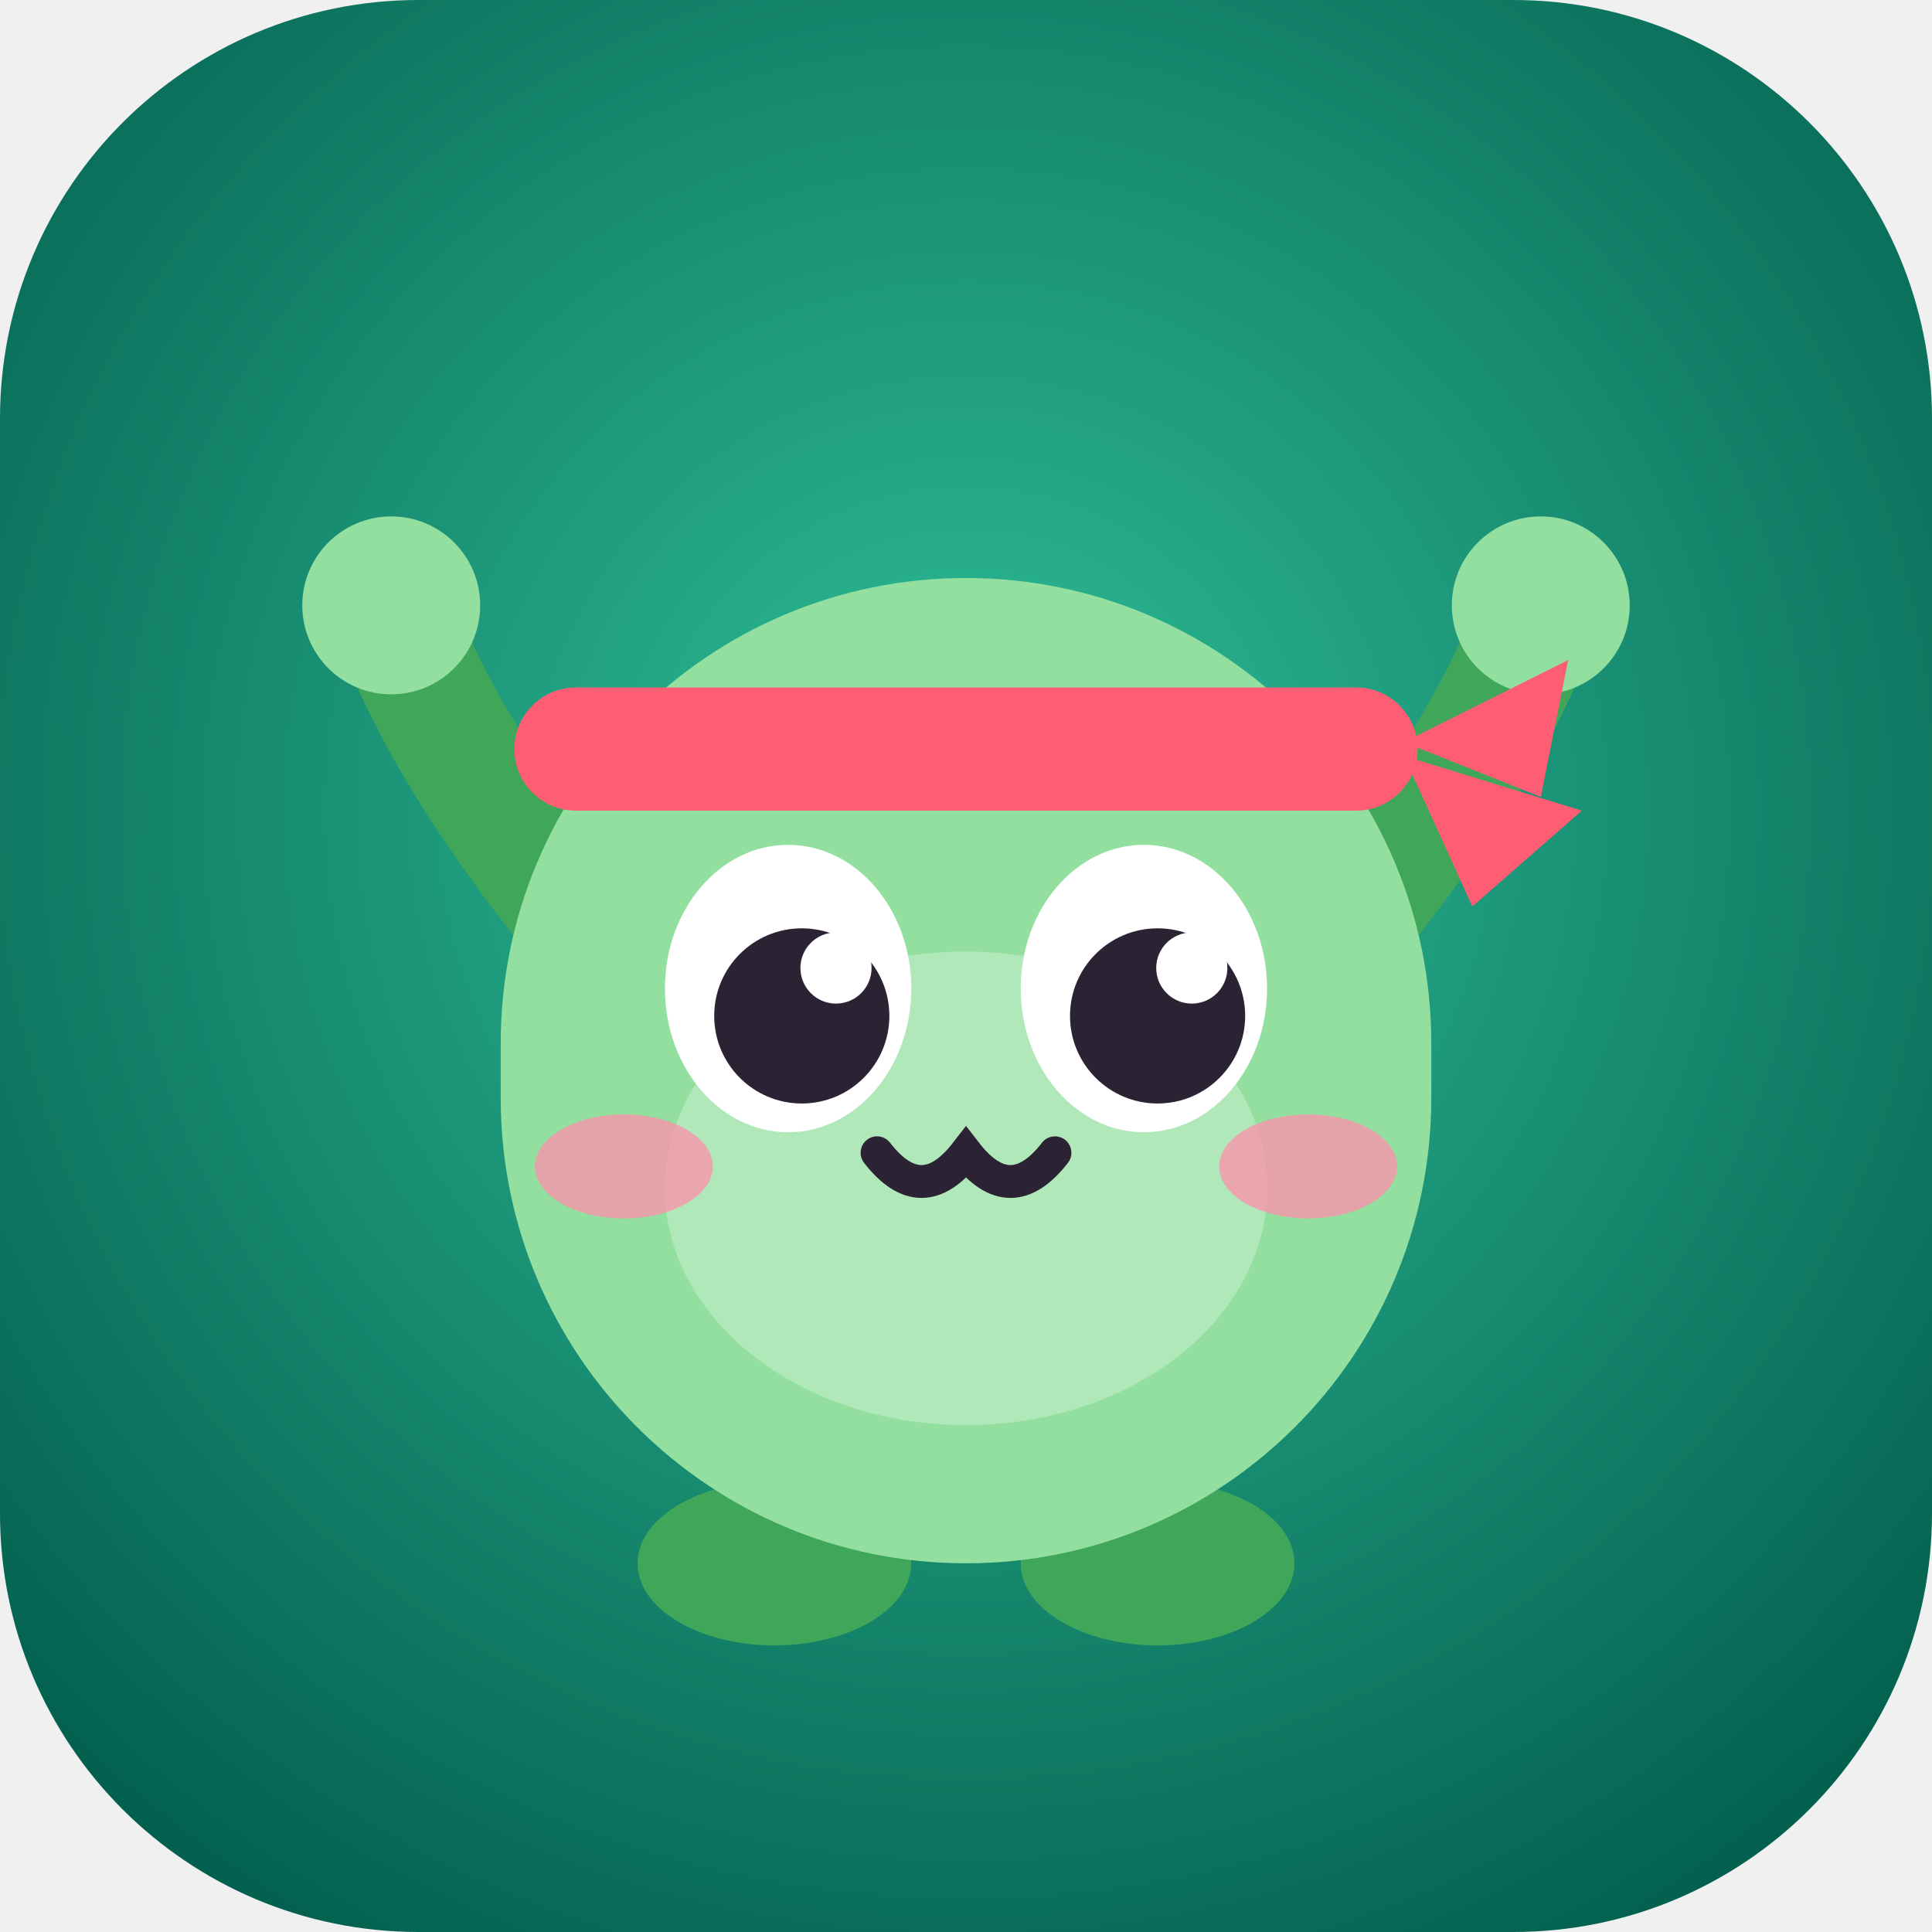
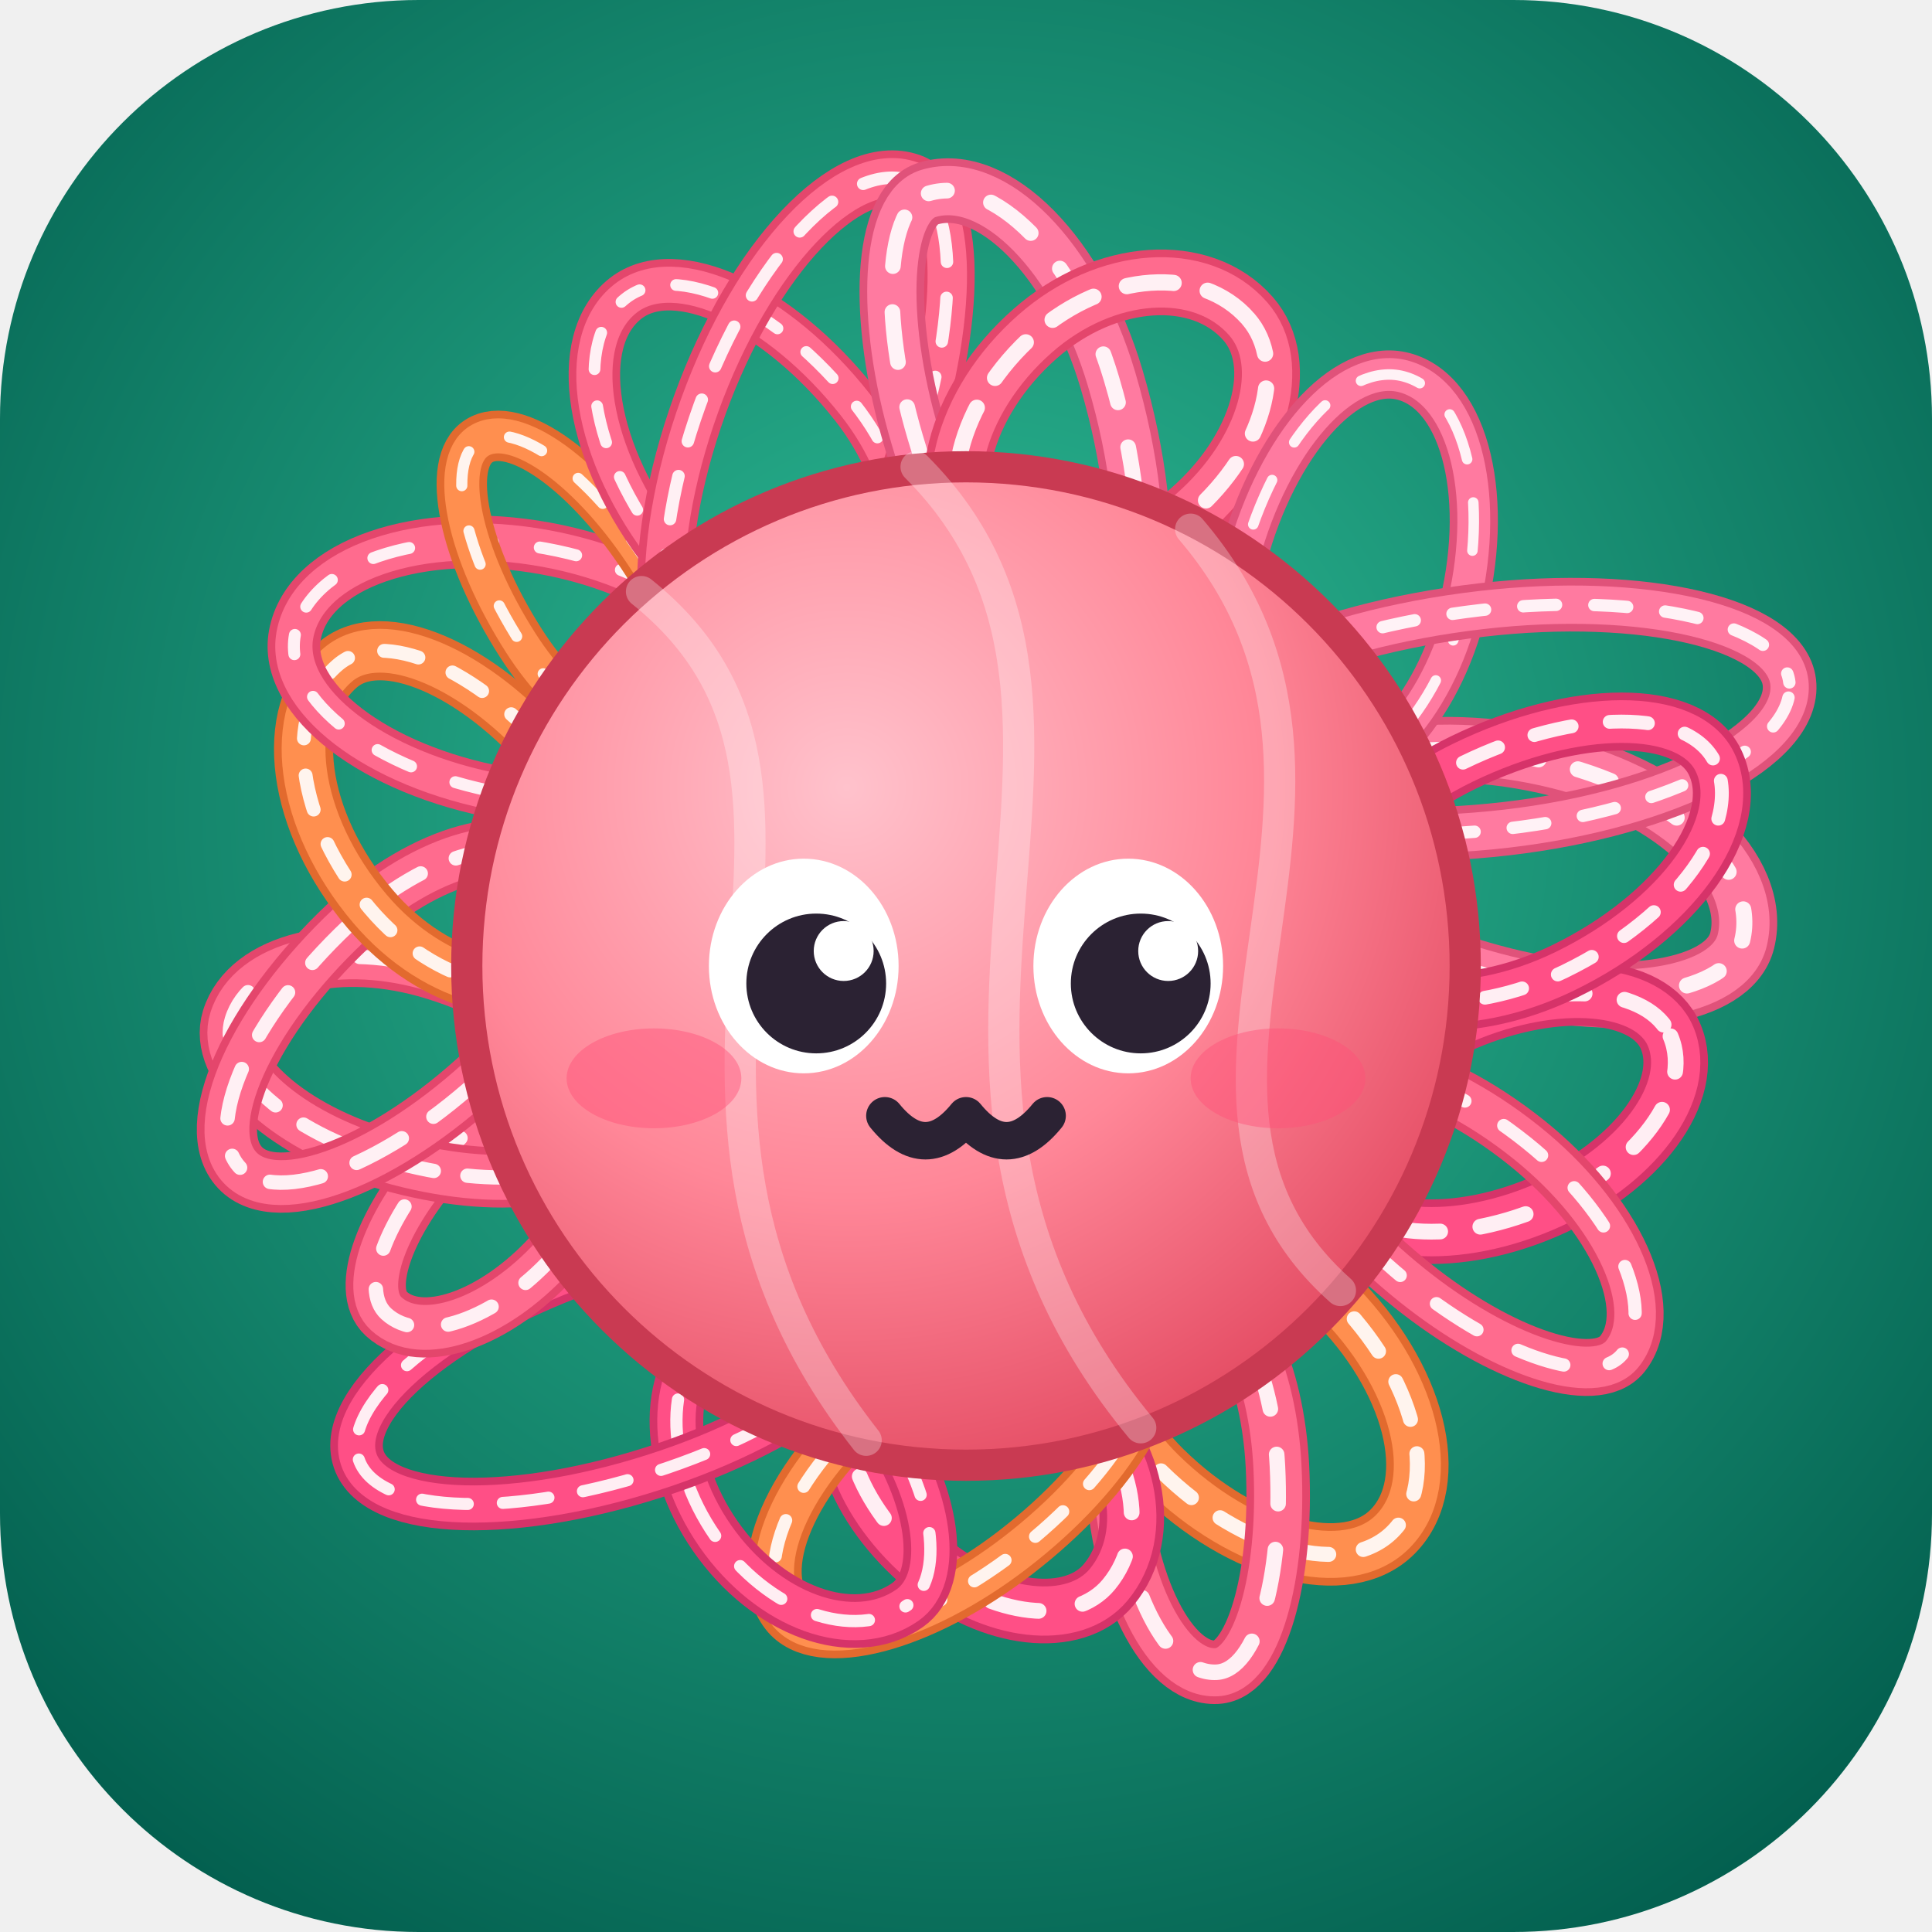
<svg xmlns="http://www.w3.org/2000/svg" viewBox="0 0 120 120">
  <defs>
    <radialGradient id="bg" cx="50%" cy="42%" r="72%">
      <stop offset="0" stop-color="#2fbf98" />
      <stop offset="1" stop-color="#00594a" />
    </radialGradient>
  </defs>
  <rect width="120" height="120" rx="26" fill="url(#bg)" />
-   <g transform="translate(9 7) scale(.85)">
-     <path d="M36 64 Q22 48 18 36 M84 64 Q98 48 102 36" stroke="#3fa65a" stroke-width="9" fill="none" stroke-linecap="round" />
-     <circle cx="18" cy="36" r="6.5" fill="#93df9f" />
-     <circle cx="102" cy="36" r="6.5" fill="#93df9f" />
-     <ellipse cx="46" cy="106" rx="10" ry="6" fill="#3fa65a" />
-     <ellipse cx="74" cy="106" rx="10" ry="6" fill="#3fa65a" />
-     <rect x="26" y="34" width="68" height="72" rx="34" fill="#93df9f" />
-     <ellipse cx="60" cy="78.6" rx="22" ry="17.3" fill="#fff" opacity=".28" />
-     <ellipse cx="47" cy="64" rx="9" ry="10.5" fill="#fff" />
-     <ellipse cx="73" cy="64" rx="9" ry="10.5" fill="#fff" />
-     <circle cx="48" cy="66" r="6.4" fill="#2b2233" />
-     <circle cx="74" cy="66" r="6.4" fill="#2b2233" />
-     <circle cx="50.5" cy="62.5" r="2.6" fill="#fff" />
-     <circle cx="76.5" cy="62.5" r="2.6" fill="#fff" />
-     <ellipse cx="35" cy="77" rx="6.5" ry="3.8" fill="#ff8fab" opacity=".75" />
-     <ellipse cx="85" cy="77" rx="6.5" ry="3.8" fill="#ff8fab" opacity=".75" />
-     <path d="M53.5 76 q3.25 4.2 6.5 0 q3.25 4.2 6.5 0" stroke="#2b2233" stroke-width="2.4" fill="none" stroke-linecap="round" />
-     <rect x="27" y="42" width="66" height="9" rx="4.5" fill="#ff5d73" />
-     <path d="M92 46 l12 -6 l-2 10 z M92 47 l13 4 l-8 7 z" fill="#ff5d73" />
+   <g transform="translate(60 60) scale(0.68)">
+     <defs>
+       <radialGradient id="k-b" cx=".38" cy=".32" r=".75">
+         <stop offset="0" stop-color="#ffc2cc" />
+         <stop offset=".55" stop-color="#ff8798" />
+         <stop offset="1" stop-color="#e2475f" />
+       </radialGradient>
+     </defs>
+     <g>
+       <g>
+         <g fill="none" stroke-linecap="round" stroke-linejoin="round">
+           <g transform="rotate(-8.0) rotate(22.0 51.8 0)">
+             <path d="M72.0 0C72.0 4.9 62.9 8.8 51.8 8.8C39.2 8.8 28.9 4.9 28.9 0C28.9 -6.4 39.2 -11.6 51.8 -11.6C62.9 -11.6 72.0 -6.4 72.0 0Z" stroke="#e0527a" stroke-width="6.0" />
+             <path d="M72.0 0C72.0 4.9 62.9 8.8 51.8 8.8C39.2 8.8 28.9 4.9 28.9 0C28.9 -6.4 39.2 -11.6 51.8 -11.6C62.9 -11.6 72.0 -6.4 72.0 0Z" stroke="#ff7aa0" stroke-width="4.6" />
+             <path d="M72.0 0C72.0 4.9 62.9 8.8 51.8 8.8C39.2 8.8 28.9 4.9 28.9 0C28.9 -6.4 39.2 -11.6 51.8 -11.6C62.9 -11.6 72.0 -6.4 72.0 0Z" stroke="#fff" stroke-width="1.46" stroke-dasharray="3.2 3.7" stroke-dashoffset="3.3" opacity=".9" />
+           </g>
+           <g transform="rotate(14.9) rotate(-38.0 50.6 0)">
+             <path d="M67.4 0C67.4 5.4 59.9 9.8 50.6 9.8C41.1 9.8 33.4 5.4 33.4 0C33.4 -4.9 41.1 -8.9 50.6 -8.9C59.9 -8.9 67.4 -4.9 67.4 0Z" stroke="#d63369" stroke-width="5.9" />
+             <path d="M67.4 0C67.4 5.4 59.9 9.8 50.6 9.8C41.1 9.8 33.4 5.4 33.4 0C33.4 -4.9 41.1 -8.9 50.6 -8.9C59.9 -8.9 67.4 -4.9 67.4 0Z" stroke="#ff4f86" stroke-width="4.5" />
+             <path d="M67.4 0C67.4 5.4 59.9 9.8 50.6 9.8C41.1 9.8 33.4 5.4 33.4 0C33.4 -4.9 41.1 -8.9 50.6 -8.9C59.9 -8.9 67.4 -4.9 67.4 0Z" stroke="#fff" stroke-width="1.44" stroke-dasharray="4.3 3.7" stroke-dashoffset="1.0" opacity=".9" />
+           </g>
+           <g transform="rotate(27.6) rotate(11.1 51.0 0)">
+             <path d="M69.9 0C69.9 3.9 61.4 7.1 51.0 7.1C39.8 7.1 30.7 3.9 30.7 0C30.7 -5.3 39.8 -9.6 51.0 -9.6C61.4 -9.6 69.9 -5.3 69.9 0Z" stroke="#e4466c" stroke-width="5.2" />
+             <path d="M69.9 0C69.9 3.9 61.4 7.1 51.0 7.1C39.8 7.1 30.7 3.9 30.7 0C30.7 -5.3 39.8 -9.6 51.0 -9.6C61.4 -9.6 69.9 -5.3 69.9 0Z" stroke="#ff6b8e" stroke-width="3.8" />
+             <path d="M69.9 0C69.9 3.9 61.4 7.1 51.0 7.1C39.8 7.1 30.7 3.9 30.7 0C30.7 -5.3 39.8 -9.6 51.0 -9.6C61.4 -9.6 69.9 -5.3 69.9 0Z" stroke="#fff" stroke-width="1.21" stroke-dasharray="4.4 4.2" stroke-dashoffset="2.9" opacity=".9" />
+           </g>
+           <g transform="rotate(56.4) rotate(-11.9 46.1 0)">
+             <path d="M65.0 0C65.0 6.0 56.5 10.9 46.1 10.9C37.6 10.9 30.8 6.0 30.8 0C30.8 -6.4 37.6 -11.5 46.1 -11.5C56.5 -11.5 65.0 -6.4 65.0 0Z" stroke="#e26a2e" stroke-width="5.7" />
+             <path d="M65.0 0C65.0 6.0 56.5 10.9 46.1 10.9C37.6 10.9 30.8 6.0 30.8 0C30.8 -6.4 37.6 -11.5 46.1 -11.5C56.5 -11.5 65.0 -6.4 65.0 0Z" stroke="#ff8f4f" stroke-width="4.3" />
+             <path d="M65.0 0C65.0 6.0 56.5 10.9 46.1 10.9C37.6 10.9 30.8 6.0 30.8 0C30.8 -6.4 37.6 -11.5 46.1 -11.5C56.5 -11.5 65.0 -6.4 65.0 0Z" stroke="#fff" stroke-width="1.37" stroke-dasharray="3.7 3.2" stroke-dashoffset="0.5" opacity=".9" />
+           </g>
+           <g transform="rotate(64.5) rotate(22.6 51.0 0)">
+             <path d="M69.5 0C69.5 4.5 61.2 8.2 51.0 8.2C42.4 8.2 35.4 4.5 35.4 0C35.4 -3.6 42.4 -6.5 51.0 -6.5C61.2 -6.5 69.5 -3.6 69.5 0Z" stroke="#e4466c" stroke-width="5.8" />
+             <path d="M69.5 0C69.5 4.5 61.2 8.2 51.0 8.2C42.4 8.2 35.4 4.5 35.4 0C35.4 -3.6 42.4 -6.5 51.0 -6.5C61.2 -6.5 69.5 -3.6 69.5 0Z" stroke="#ff6b8e" stroke-width="4.4" />
+             <path d="M69.5 0C69.5 4.5 61.2 8.2 51.0 8.2C42.4 8.2 35.4 4.5 35.4 0C35.4 -3.6 42.4 -6.5 51.0 -6.5C61.2 -6.5 69.5 -3.6 69.5 0Z" stroke="#fff" stroke-width="1.42" stroke-dasharray="4.5 4.2" stroke-dashoffset="3.0" opacity=".9" />
+           </g>
+           <g transform="rotate(87.2) rotate(-47.6 47.7 0)">
+             <path d="M61.6 0C61.6 5.0 55.3 9.1 47.7 9.1C39.3 9.1 32.5 5.0 32.5 0C32.5 -6.1 39.3 -11.1 47.7 -11.1C55.3 -11.1 61.6 -6.1 61.6 0Z" stroke="#d63369" stroke-width="5.9" />
+             <path d="M61.6 0C61.6 5.0 55.3 9.1 47.7 9.1C39.3 9.1 32.5 5.0 32.5 0C32.5 -6.1 39.3 -11.1 47.7 -11.1C55.3 -11.1 61.6 -6.1 61.6 0Z" stroke="#ff4f86" stroke-width="4.5" />
+             <path d="M61.6 0C61.6 5.0 55.3 9.1 47.7 9.1C39.3 9.1 32.5 5.0 32.5 0C32.5 -6.1 39.3 -11.1 47.7 -11.1C55.3 -11.1 61.6 -6.1 61.6 0Z" stroke="#fff" stroke-width="1.44" stroke-dasharray="4.4 4.1" stroke-dashoffset="1.4" opacity=".9" />
+           </g>
+           <g transform="rotate(90.7) rotate(51.7 46.9 0)">
+             <path d="M66.8 0C66.8 5.6 57.9 10.1 46.9 10.1C35.4 10.1 26.1 5.6 26.1 0C26.1 -4.6 35.4 -8.4 46.9 -8.4C57.9 -8.4 66.8 -4.6 66.8 0Z" stroke="#e26a2e" stroke-width="5.0" />
+             <path d="M66.8 0C66.8 5.6 57.9 10.1 46.9 10.1C35.4 10.1 26.1 5.6 26.1 0C26.1 -4.6 35.4 -8.4 46.9 -8.4C57.9 -8.4 66.8 -4.6 66.8 0Z" stroke="#ff8f4f" stroke-width="3.6" />
+             <path d="M66.8 0C66.8 5.6 57.9 10.1 46.9 10.1C35.4 10.1 26.1 5.6 26.1 0C26.1 -4.6 35.4 -8.4 46.9 -8.4C57.9 -8.4 66.8 -4.6 66.8 0Z" stroke="#fff" stroke-width="1.16" stroke-dasharray="3.4 3.5" stroke-dashoffset="1.5" opacity=".9" />
+           </g>
+           <g transform="rotate(107.0) rotate(-51.8 48.0 0)">
+             <path d="M63.2 0C63.2 6.0 56.4 10.8 48.0 10.8C39.6 10.8 32.8 6.0 32.8 0C32.8 -4.3 39.6 -7.8 48.0 -7.8C56.4 -7.8 63.2 -4.3 63.2 0Z" stroke="#d63369" stroke-width="4.9" />
+             <path d="M63.2 0C63.2 6.0 56.4 10.8 48.0 10.8C39.6 10.8 32.8 6.0 32.8 0C32.8 -4.3 39.6 -7.8 48.0 -7.8C56.4 -7.8 63.2 -4.3 63.2 0Z" stroke="#ff4f86" stroke-width="3.5" />
+             <path d="M63.2 0C63.2 6.0 56.4 10.8 48.0 10.8C39.6 10.8 32.8 6.0 32.8 0C32.8 -4.3 39.6 -7.8 48.0 -7.8C56.4 -7.8 63.2 -4.3 63.2 0Z" stroke="#fff" stroke-width="1.12" stroke-dasharray="4.8 3.6" stroke-dashoffset="4.6" opacity=".9" />
+           </g>
+           <g transform="rotate(129.8) rotate(31.4 47.6 0)">
+             <path d="M74.0 0C74.0 5.5 62.1 10.0 47.6 10.0C33.7 10.0 22.4 5.5 22.4 0C22.4 -5.4 33.7 -9.8 47.6 -9.8C62.1 -9.8 74.0 -5.4 74.0 0Z" stroke="#d63369" stroke-width="4.8" />
+             <path d="M74.0 0C74.0 5.5 62.1 10.0 47.6 10.0C33.7 10.0 22.4 5.5 22.4 0C22.4 -5.4 33.7 -9.8 47.6 -9.8C62.1 -9.8 74.0 -5.4 74.0 0Z" stroke="#ff4f86" stroke-width="3.4" />
+             <path d="M74.0 0C74.0 5.5 62.1 10.0 47.6 10.0C33.7 10.0 22.4 5.5 22.4 0C22.4 -5.4 33.7 -9.8 47.6 -9.8C62.1 -9.8 74.0 -5.4 74.0 0Z" stroke="#fff" stroke-width="1.10" stroke-dasharray="4.2 3.2" stroke-dashoffset="4.6" opacity=".9" />
+           </g>
+           <g transform="rotate(153.8) rotate(-21.3 48.4 0)">
+             <path d="M62.5 0C62.5 3.3 56.2 5.9 48.4 5.9C38.9 5.9 31.3 3.3 31.3 0C31.3 -4.3 38.9 -7.7 48.4 -7.7C56.2 -7.7 62.5 -4.3 62.5 0Z" stroke="#e4466c" stroke-width="5.5" />
+             <path d="M62.5 0C62.5 3.3 56.2 5.9 48.4 5.9C38.9 5.9 31.3 3.3 31.3 0C31.3 -4.3 38.9 -7.7 48.4 -7.7C56.2 -7.7 62.5 -4.3 62.5 0Z" stroke="#ff6b8e" stroke-width="4.1" />
+             <path d="M62.5 0C62.5 3.3 56.2 5.9 48.4 5.9C38.9 5.9 31.3 3.3 31.3 0C31.3 -4.3 38.9 -7.7 48.4 -7.7C56.2 -7.7 62.5 -4.3 62.5 0Z" stroke="#fff" stroke-width="1.32" stroke-dasharray="4.3 3.8" stroke-dashoffset="1.8" opacity=".9" />
+           </g>
+           <g transform="rotate(169.3) rotate(27.9 52.3 0)">
+             <path d="M68.7 0C68.7 5.4 61.4 9.8 52.3 9.8C41.7 9.8 33.1 5.4 33.1 0C33.1 -4.5 41.7 -8.1 52.3 -8.1C61.4 -8.1 68.7 -4.5 68.7 0Z" stroke="#e4466c" stroke-width="5.5" />
+             <path d="M68.7 0C68.7 5.4 61.4 9.8 52.3 9.8C41.7 9.8 33.1 5.4 33.1 0C33.1 -4.5 41.7 -8.1 52.3 -8.1C61.4 -8.1 68.7 -4.5 68.7 0Z" stroke="#ff6b8e" stroke-width="4.1" />
+             <path d="M68.7 0C68.7 5.4 61.4 9.8 52.3 9.8C41.7 9.8 33.1 5.4 33.1 0C33.1 -4.5 41.7 -8.1 52.3 -8.1C61.4 -8.1 68.7 -4.5 68.7 0Z" stroke="#fff" stroke-width="1.31" stroke-dasharray="4.8 3.1" stroke-dashoffset="1.9" opacity=".9" />
+           </g>
+           <g transform="rotate(176.5) rotate(-39.8 50.1 0)">
+             <path d="M72.5 0C72.5 5.1 62.5 9.3 50.1 9.3C40.5 9.3 32.7 5.1 32.7 0C32.7 -5.0 40.5 -9.1 50.1 -9.1C62.5 -9.1 72.5 -5.0 72.5 0Z" stroke="#e4466c" stroke-width="5.5" />
+             <path d="M72.5 0C72.5 5.1 62.5 9.3 50.1 9.3C40.5 9.3 32.7 5.1 32.7 0C32.7 -5.0 40.5 -9.1 50.1 -9.1C62.5 -9.1 72.5 -5.0 72.5 0Z" stroke="#ff6b8e" stroke-width="4.1" />
+             <path d="M72.5 0C72.5 5.1 62.5 9.3 50.1 9.3C40.5 9.3 32.7 5.1 32.7 0C32.7 -5.0 40.5 -9.1 50.1 -9.1C62.5 -9.1 72.5 -5.0 72.5 0Z" stroke="#fff" stroke-width="1.32" stroke-dasharray="4.7 3.5" stroke-dashoffset="3.4" opacity=".9" />
+           </g>
+           <g transform="rotate(196.2) rotate(33.5 47.0 0)">
+             <path d="M65.9 0C65.9 5.3 57.4 9.5 47.0 9.5C37.8 9.5 30.4 5.3 30.4 0C30.4 -6.8 37.8 -12.2 47.0 -12.2C57.4 -12.2 65.9 -6.8 65.9 0Z" stroke="#e26a2e" stroke-width="5.4" />
+             <path d="M65.9 0C65.9 5.3 57.4 9.5 47.0 9.5C37.8 9.5 30.4 5.3 30.4 0C30.4 -6.8 37.8 -12.2 47.0 -12.2C57.4 -12.2 65.9 -6.8 65.9 0Z" stroke="#ff8f4f" stroke-width="4.0" />
+             <path d="M65.9 0C65.9 5.3 57.4 9.5 47.0 9.5C37.8 9.5 30.4 5.3 30.4 0C30.4 -6.8 37.8 -12.2 47.0 -12.2C57.4 -12.2 65.9 -6.8 65.9 0Z" stroke="#fff" stroke-width="1.27" stroke-dasharray="3.2 3.4" stroke-dashoffset="2.1" opacity=".9" />
+           </g>
+           <g transform="rotate(213.1) rotate(-22.7 48.4 0)">
+             <path d="M69.5 0C69.5 6.6 60.1 11.9 48.4 11.9C36.7 11.9 27.1 6.6 27.1 0C27.1 -6.0 36.7 -10.8 48.4 -10.8C60.1 -10.8 69.5 -6.0 69.5 0Z" stroke="#e4466c" stroke-width="4.8" />
+             <path d="M69.5 0C69.5 6.6 60.1 11.9 48.4 11.9C36.7 11.9 27.1 6.6 27.1 0C27.1 -6.0 36.7 -10.8 48.4 -10.8C60.1 -10.8 69.5 -6.0 69.5 0Z" stroke="#ff6b8e" stroke-width="3.4" />
+             <path d="M69.5 0C69.5 6.6 60.1 11.9 48.4 11.9C36.7 11.9 27.1 6.6 27.1 0C27.1 -6.0 36.7 -10.8 48.4 -10.8C60.1 -10.8 69.5 -6.0 69.5 0Z" stroke="#fff" stroke-width="1.09" stroke-dasharray="3.4 4.3" stroke-dashoffset="4.9" opacity=".9" />
+           </g>
+           <g transform="rotate(223.4) rotate(14.0 48.2 0)">
+             <path d="M65.8 0C65.8 3.9 57.9 7.0 48.2 7.0C40.4 7.0 34.2 3.9 34.2 0C34.2 -3.7 40.4 -6.7 48.2 -6.7C57.9 -6.7 65.8 -3.7 65.8 0Z" stroke="#e26a2e" stroke-width="4.6" />
+             <path d="M65.8 0C65.8 3.9 57.9 7.0 48.2 7.0C40.4 7.0 34.2 3.9 34.2 0C34.2 -3.7 40.4 -6.7 48.2 -6.7C57.9 -6.7 65.8 -3.7 65.8 0Z" stroke="#ff8f4f" stroke-width="3.2" />
+             <path d="M65.8 0C65.8 3.9 57.9 7.0 48.2 7.0C40.4 7.0 34.2 3.9 34.2 0C34.2 -3.7 40.4 -6.7 48.2 -6.7C57.9 -6.7 65.8 -3.7 65.8 0Z" stroke="#fff" stroke-width="1.02" stroke-dasharray="3.2 4.2" stroke-dashoffset="4.5" opacity=".9" />
+           </g>
+           <g transform="rotate(247.7) rotate(-15.9 48.4 0)">
+             <path d="M69.0 0C69.0 5.8 59.8 10.5 48.4 10.5C39.5 10.5 32.2 5.8 32.2 0C32.2 -6.3 39.5 -11.4 48.4 -11.4C59.8 -11.4 69.0 -6.3 69.0 0Z" stroke="#e4466c" stroke-width="4.7" />
+             <path d="M69.0 0C69.0 5.8 59.8 10.5 48.4 10.5C39.5 10.5 32.2 5.8 32.2 0C32.2 -6.3 39.5 -11.4 48.4 -11.4C59.8 -11.4 69.0 -6.3 69.0 0Z" stroke="#ff6b8e" stroke-width="3.3" />
+             <path d="M69.0 0C69.0 5.8 59.8 10.5 48.4 10.5C39.5 10.5 32.2 5.8 32.2 0C32.2 -6.3 39.5 -11.4 48.4 -11.4C59.8 -11.4 69.0 -6.3 69.0 0Z" stroke="#fff" stroke-width="1.07" stroke-dasharray="3.4 3.4" stroke-dashoffset="1.9" opacity=".9" />
+           </g>
+           <g transform="rotate(253.8) rotate(36.1 49.4 0)">
+             <path d="M75.2 0C75.2 4.9 63.6 8.8 49.4 8.8C35.0 8.8 23.4 4.9 23.4 0C23.4 -6.2 35.0 -11.2 49.4 -11.2C63.6 -11.2 75.2 -6.2 75.2 0Z" stroke="#e4466c" stroke-width="5.0" />
+             <path d="M75.2 0C75.2 4.9 63.6 8.8 49.4 8.8C35.0 8.8 23.4 4.9 23.4 0C23.4 -6.2 35.0 -11.2 49.4 -11.2C63.6 -11.2 75.2 -6.2 75.2 0Z" stroke="#ff6b8e" stroke-width="3.6" />
+             <path d="M75.2 0C75.2 4.9 63.6 8.8 49.4 8.8C35.0 8.8 23.4 4.9 23.4 0C23.4 -6.2 35.0 -11.2 49.4 -11.2C63.6 -11.2 75.2 -6.2 75.2 0Z" stroke="#fff" stroke-width="1.14" stroke-dasharray="4.0 3.3" stroke-dashoffset="2.8" opacity=".9" />
+           </g>
+           <g transform="rotate(272.9) rotate(-19.4 50.5 0)">
+             <path d="M71.5 0C71.5 6.2 62.1 11.2 50.5 11.2C35.5 11.2 23.3 6.2 23.3 0C23.3 -4.1 35.5 -7.5 50.5 -7.5C62.1 -7.5 71.5 -4.1 71.5 0Z" stroke="#e0527a" stroke-width="5.9" />
+             <path d="M71.5 0C71.5 6.2 62.1 11.2 50.5 11.2C35.5 11.2 23.3 6.2 23.3 0C23.3 -4.1 35.5 -7.5 50.5 -7.5C62.1 -7.5 71.5 -4.1 71.5 0Z" stroke="#ff7aa0" stroke-width="4.5" />
+             <path d="M71.5 0C71.5 6.2 62.1 11.2 50.5 11.2C35.5 11.2 23.3 6.2 23.3 0C23.3 -4.1 35.5 -7.5 50.5 -7.5C62.1 -7.5 71.5 -4.1 71.5 0Z" stroke="#fff" stroke-width="1.43" stroke-dasharray="4.6 4.2" stroke-dashoffset="2.9" opacity=".9" />
+           </g>
+           <g transform="rotate(286.1) rotate(32.6 50.9 0)">
+             <path d="M66.4 0C66.4 5.5 59.5 10.0 50.9 10.0C41.5 10.0 33.8 5.5 33.8 0C33.8 -6.5 41.5 -11.8 50.9 -11.8C59.5 -11.8 66.4 -6.5 66.4 0Z" stroke="#e4466c" stroke-width="6.0" />
+             <path d="M66.4 0C66.4 5.5 59.5 10.0 50.9 10.0C41.5 10.0 33.8 5.5 33.8 0C33.8 -6.5 41.5 -11.8 50.9 -11.8C59.5 -11.8 66.4 -6.5 66.4 0Z" stroke="#ff6b8e" stroke-width="4.6" />
+             <path d="M66.4 0C66.4 5.5 59.5 10.0 50.9 10.0C41.5 10.0 33.8 5.5 33.8 0C33.8 -6.5 41.5 -11.8 50.9 -11.8C59.5 -11.8 66.4 -6.5 66.4 0Z" stroke="#fff" stroke-width="1.48" stroke-dasharray="4.3 3.2" stroke-dashoffset="0.7" opacity=".9" />
+           </g>
+           <g transform="rotate(315.1) rotate(-30.1 49.2 0)">
+             <path d="M69.0 0C69.0 5.9 60.1 10.7 49.2 10.7C39.3 10.7 31.3 5.9 31.3 0C31.3 -5.5 39.3 -9.9 49.2 -9.9C60.1 -9.9 69.0 -5.5 69.0 0Z" stroke="#e0527a" stroke-width="4.4" />
+             <path d="M69.0 0C69.0 5.9 60.1 10.7 49.2 10.7C39.3 10.7 31.3 5.9 31.3 0C31.3 -5.5 39.3 -9.9 49.2 -9.9C60.1 -9.9 69.0 -5.5 69.0 0Z" stroke="#ff7aa0" stroke-width="3.0" />
+             <path d="M69.0 0C69.0 5.9 60.1 10.7 49.2 10.7C39.3 10.7 31.3 5.9 31.3 0C31.3 -5.5 39.3 -9.9 49.2 -9.9C60.1 -9.9 69.0 -5.5 69.0 0Z" stroke="#fff" stroke-width="0.96" stroke-dasharray="4.4 4.0" stroke-dashoffset="2.8" opacity=".9" />
+           </g>
+           <g transform="rotate(334.7) rotate(18.7 53.3 0)">
+             <path d="M80.5 0C80.5 5.7 68.3 10.3 53.3 10.3C37.6 10.3 24.8 5.7 24.8 0C24.8 -5.4 37.6 -9.8 53.3 -9.8C68.3 -9.8 80.5 -5.4 80.5 0Z" stroke="#e0527a" stroke-width="4.9" />
+             <path d="M80.5 0C80.5 5.7 68.3 10.3 53.3 10.3C37.6 10.3 24.8 5.7 24.8 0C24.8 -5.4 37.6 -9.8 53.3 -9.8C68.3 -9.8 80.5 -5.4 80.5 0Z" stroke="#ff7aa0" stroke-width="3.5" />
+             <path d="M80.5 0C80.5 5.7 68.3 10.3 53.3 10.3C37.6 10.3 24.8 5.7 24.8 0C24.8 -5.4 37.6 -9.8 53.3 -9.8C68.3 -9.8 80.5 -5.4 80.5 0Z" stroke="#fff" stroke-width="1.13" stroke-dasharray="3.0 3.5" stroke-dashoffset="5.1" opacity=".9" />
+           </g>
+           <g transform="rotate(349.1) rotate(-15.0 50.7 0)">
+             <path d="M71.4 0C71.4 6.2 62.1 11.2 50.7 11.2C40.6 11.2 32.4 6.2 32.4 0C32.4 -5.5 40.6 -10.0 50.7 -10.0C62.1 -10.0 71.4 -5.5 71.4 0Z" stroke="#d63369" stroke-width="5.3" />
+             <path d="M71.4 0C71.4 6.2 62.1 11.2 50.7 11.2C40.6 11.2 32.4 6.2 32.4 0C32.4 -5.5 40.6 -10.0 50.7 -10.0C62.1 -10.0 71.4 -5.5 71.4 0Z" stroke="#ff4f86" stroke-width="3.9" />
+             <path d="M71.4 0C71.4 6.2 62.1 11.2 50.7 11.2C40.6 11.2 32.4 6.2 32.4 0C32.4 -5.5 40.6 -10.0 50.7 -10.0C62.1 -10.0 71.4 -5.5 71.4 0Z" stroke="#fff" stroke-width="1.26" stroke-dasharray="3.5 3.5" stroke-dashoffset="5.2" opacity=".9" />
+           </g>
+         </g>
+       </g>
+       <g transform="scale(1.14)">
+         <circle r="40" fill="url(#k-b)" stroke="#c93a52" stroke-width="2.5" />
+         <path d="M-26 -30 C-6 -14 -30 10 -8 38 M-4 -40 C16 -20 -10 8 14 37 M18 -35 C36 -14 12 10 30 26" stroke="#fff" stroke-opacity=".28" stroke-width="2.5" fill="none" stroke-linecap="round" />
+         <g stroke-width="3.2" fill="none" stroke-linecap="round" stroke-linejoin="round">
+           <g>
+             <g fill="#fff">
+               <ellipse cx="-13" cy="0" rx="7.6" ry="8.6" />
+               <ellipse cx="13" cy="0" rx="7.6" ry="8.6" />
+             </g>
+             <g fill="#2b2233">
+               <circle cx="-12" cy="1.4" r="5.6" />
+               <circle cx="14" cy="1.4" r="5.6" />
+             </g>
+             <g fill="#fff">
+               <circle cx="-9.8" cy="-1.2" r="2.4" />
+               <circle cx="16.2" cy="-1.2" r="2.4" />
+             </g>
+             <g fill="#ff4f78" opacity=".45">
+               <ellipse cx="-25" cy="9" rx="7" ry="4" />
+               <ellipse cx="25" cy="9" rx="7" ry="4" />
+             </g>
+             <path d="M-6.5 12 q3.25 4 6.5 0 q3.25 4 6.5 0" stroke="#2b2233" stroke-width="3" />
+           </g>
+         </g>
+       </g>
+     </g>
  </g>
</svg>
